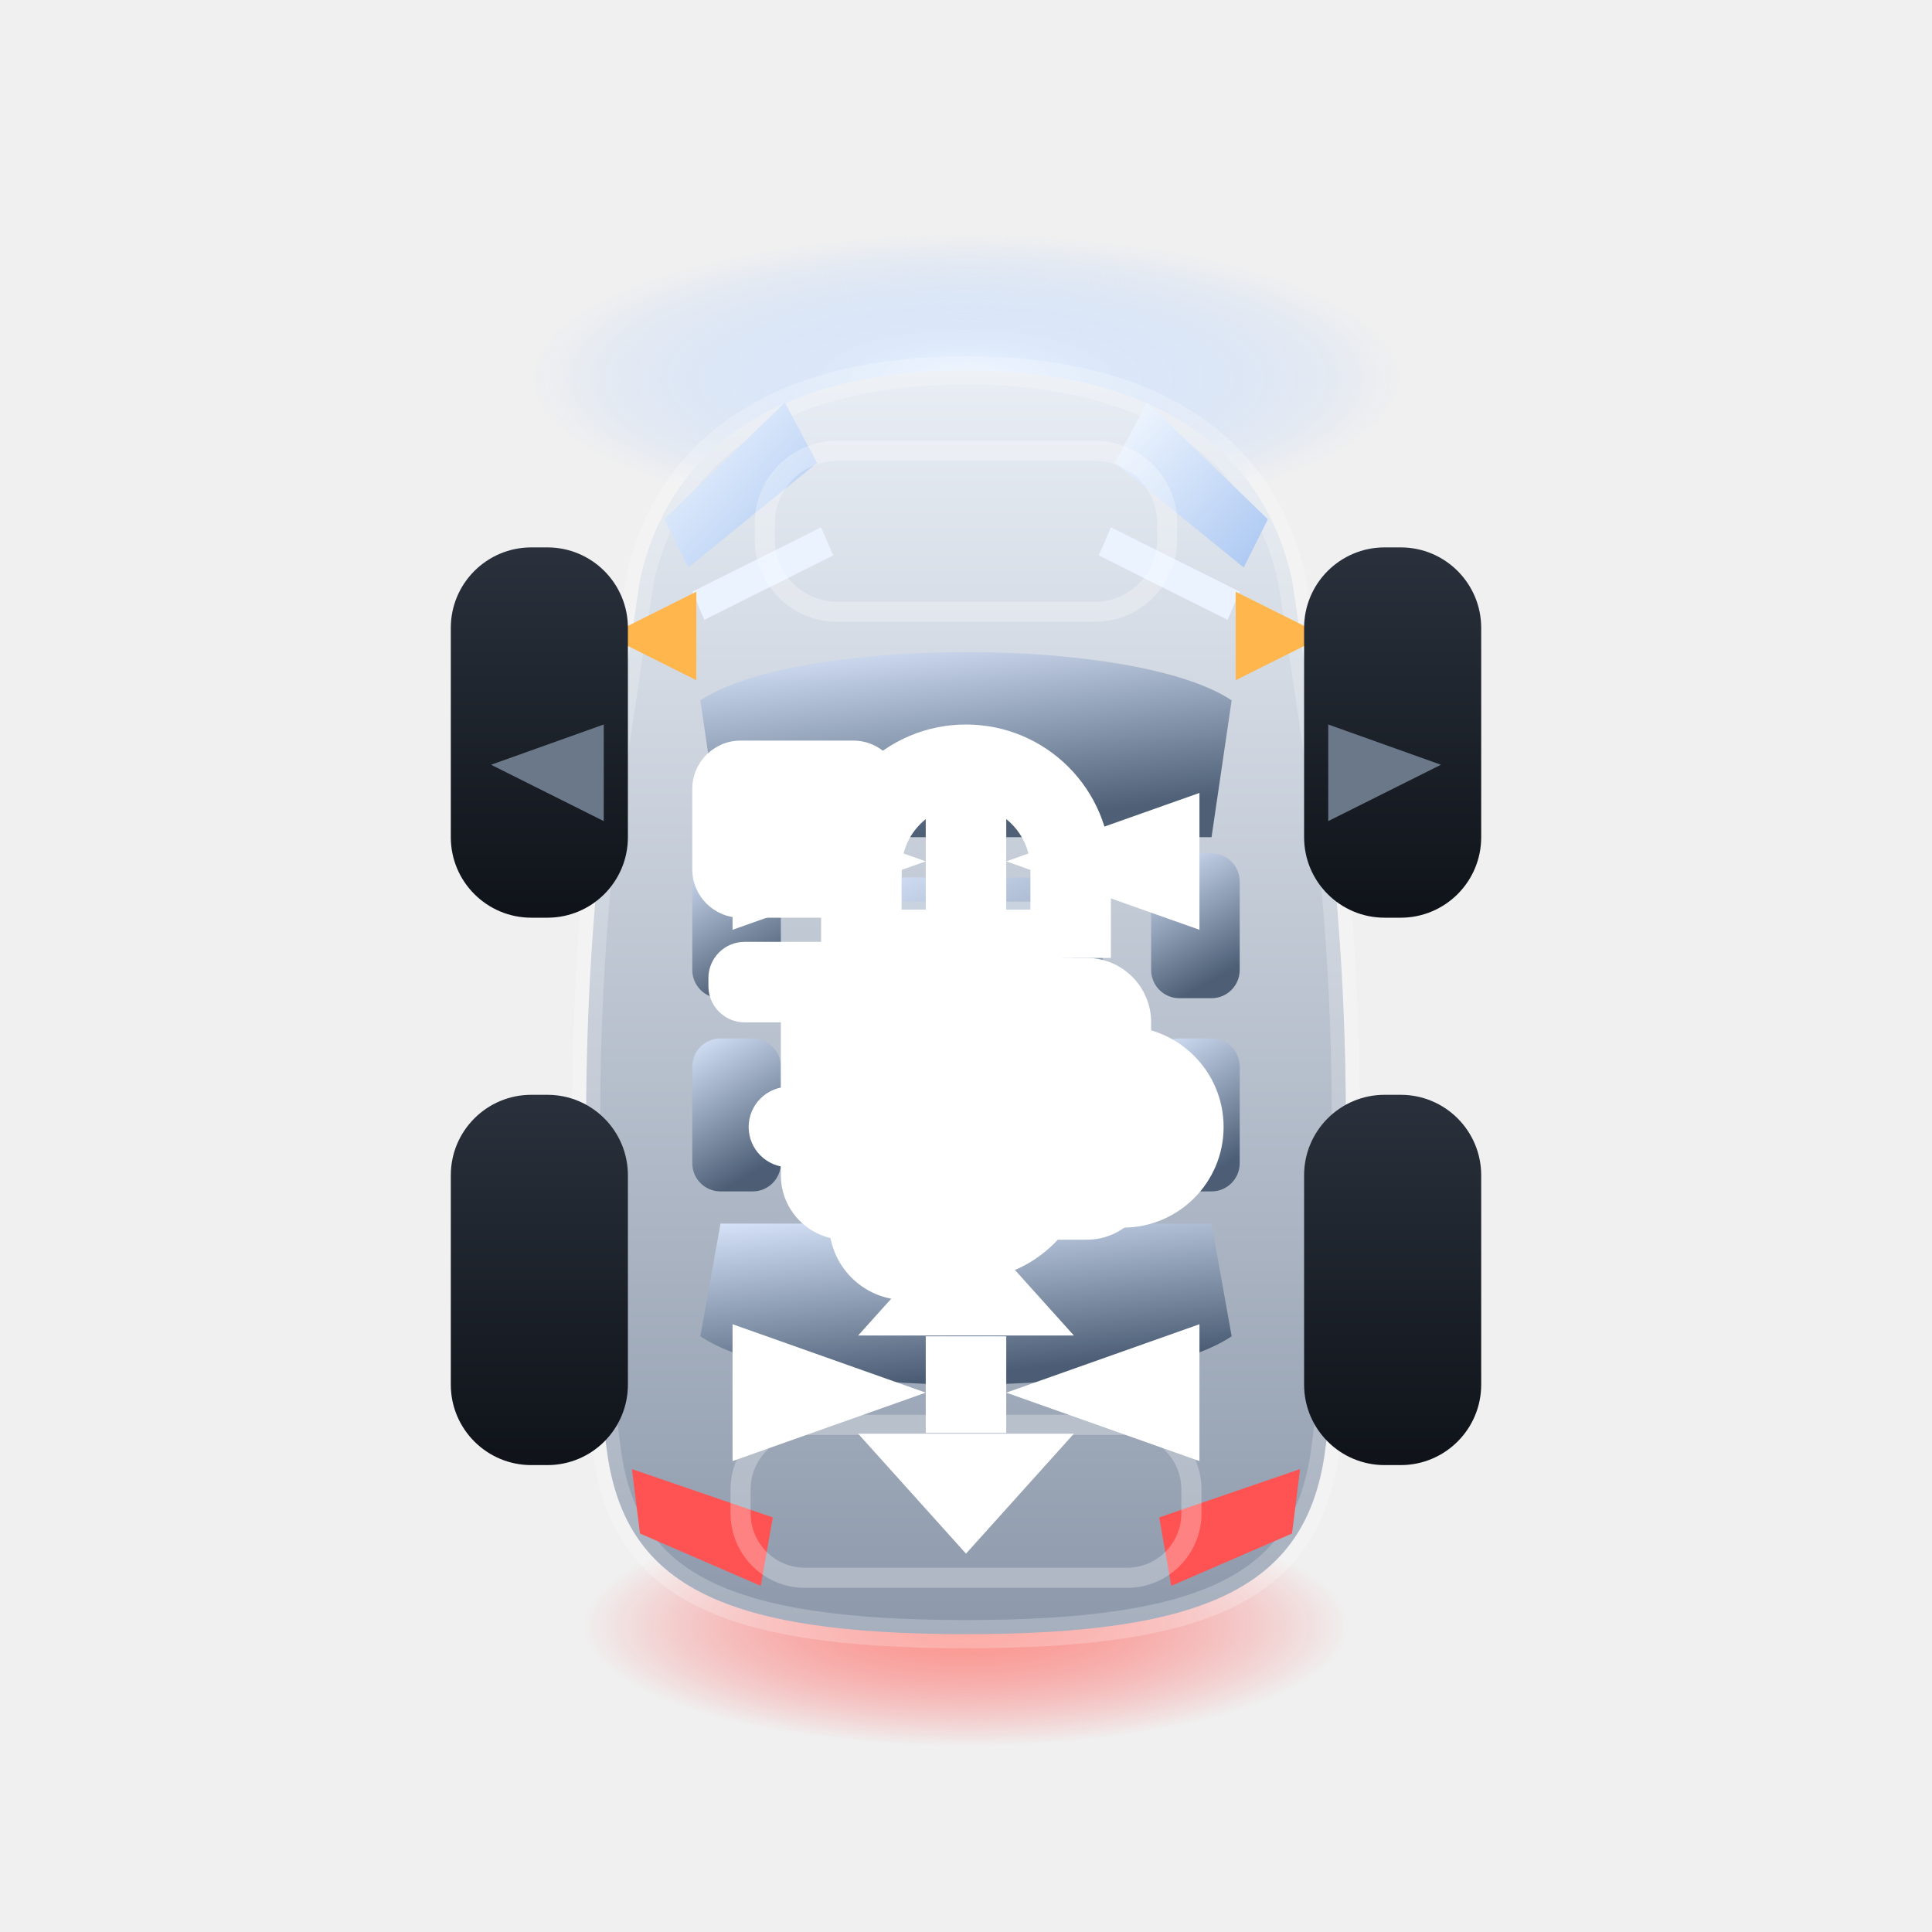
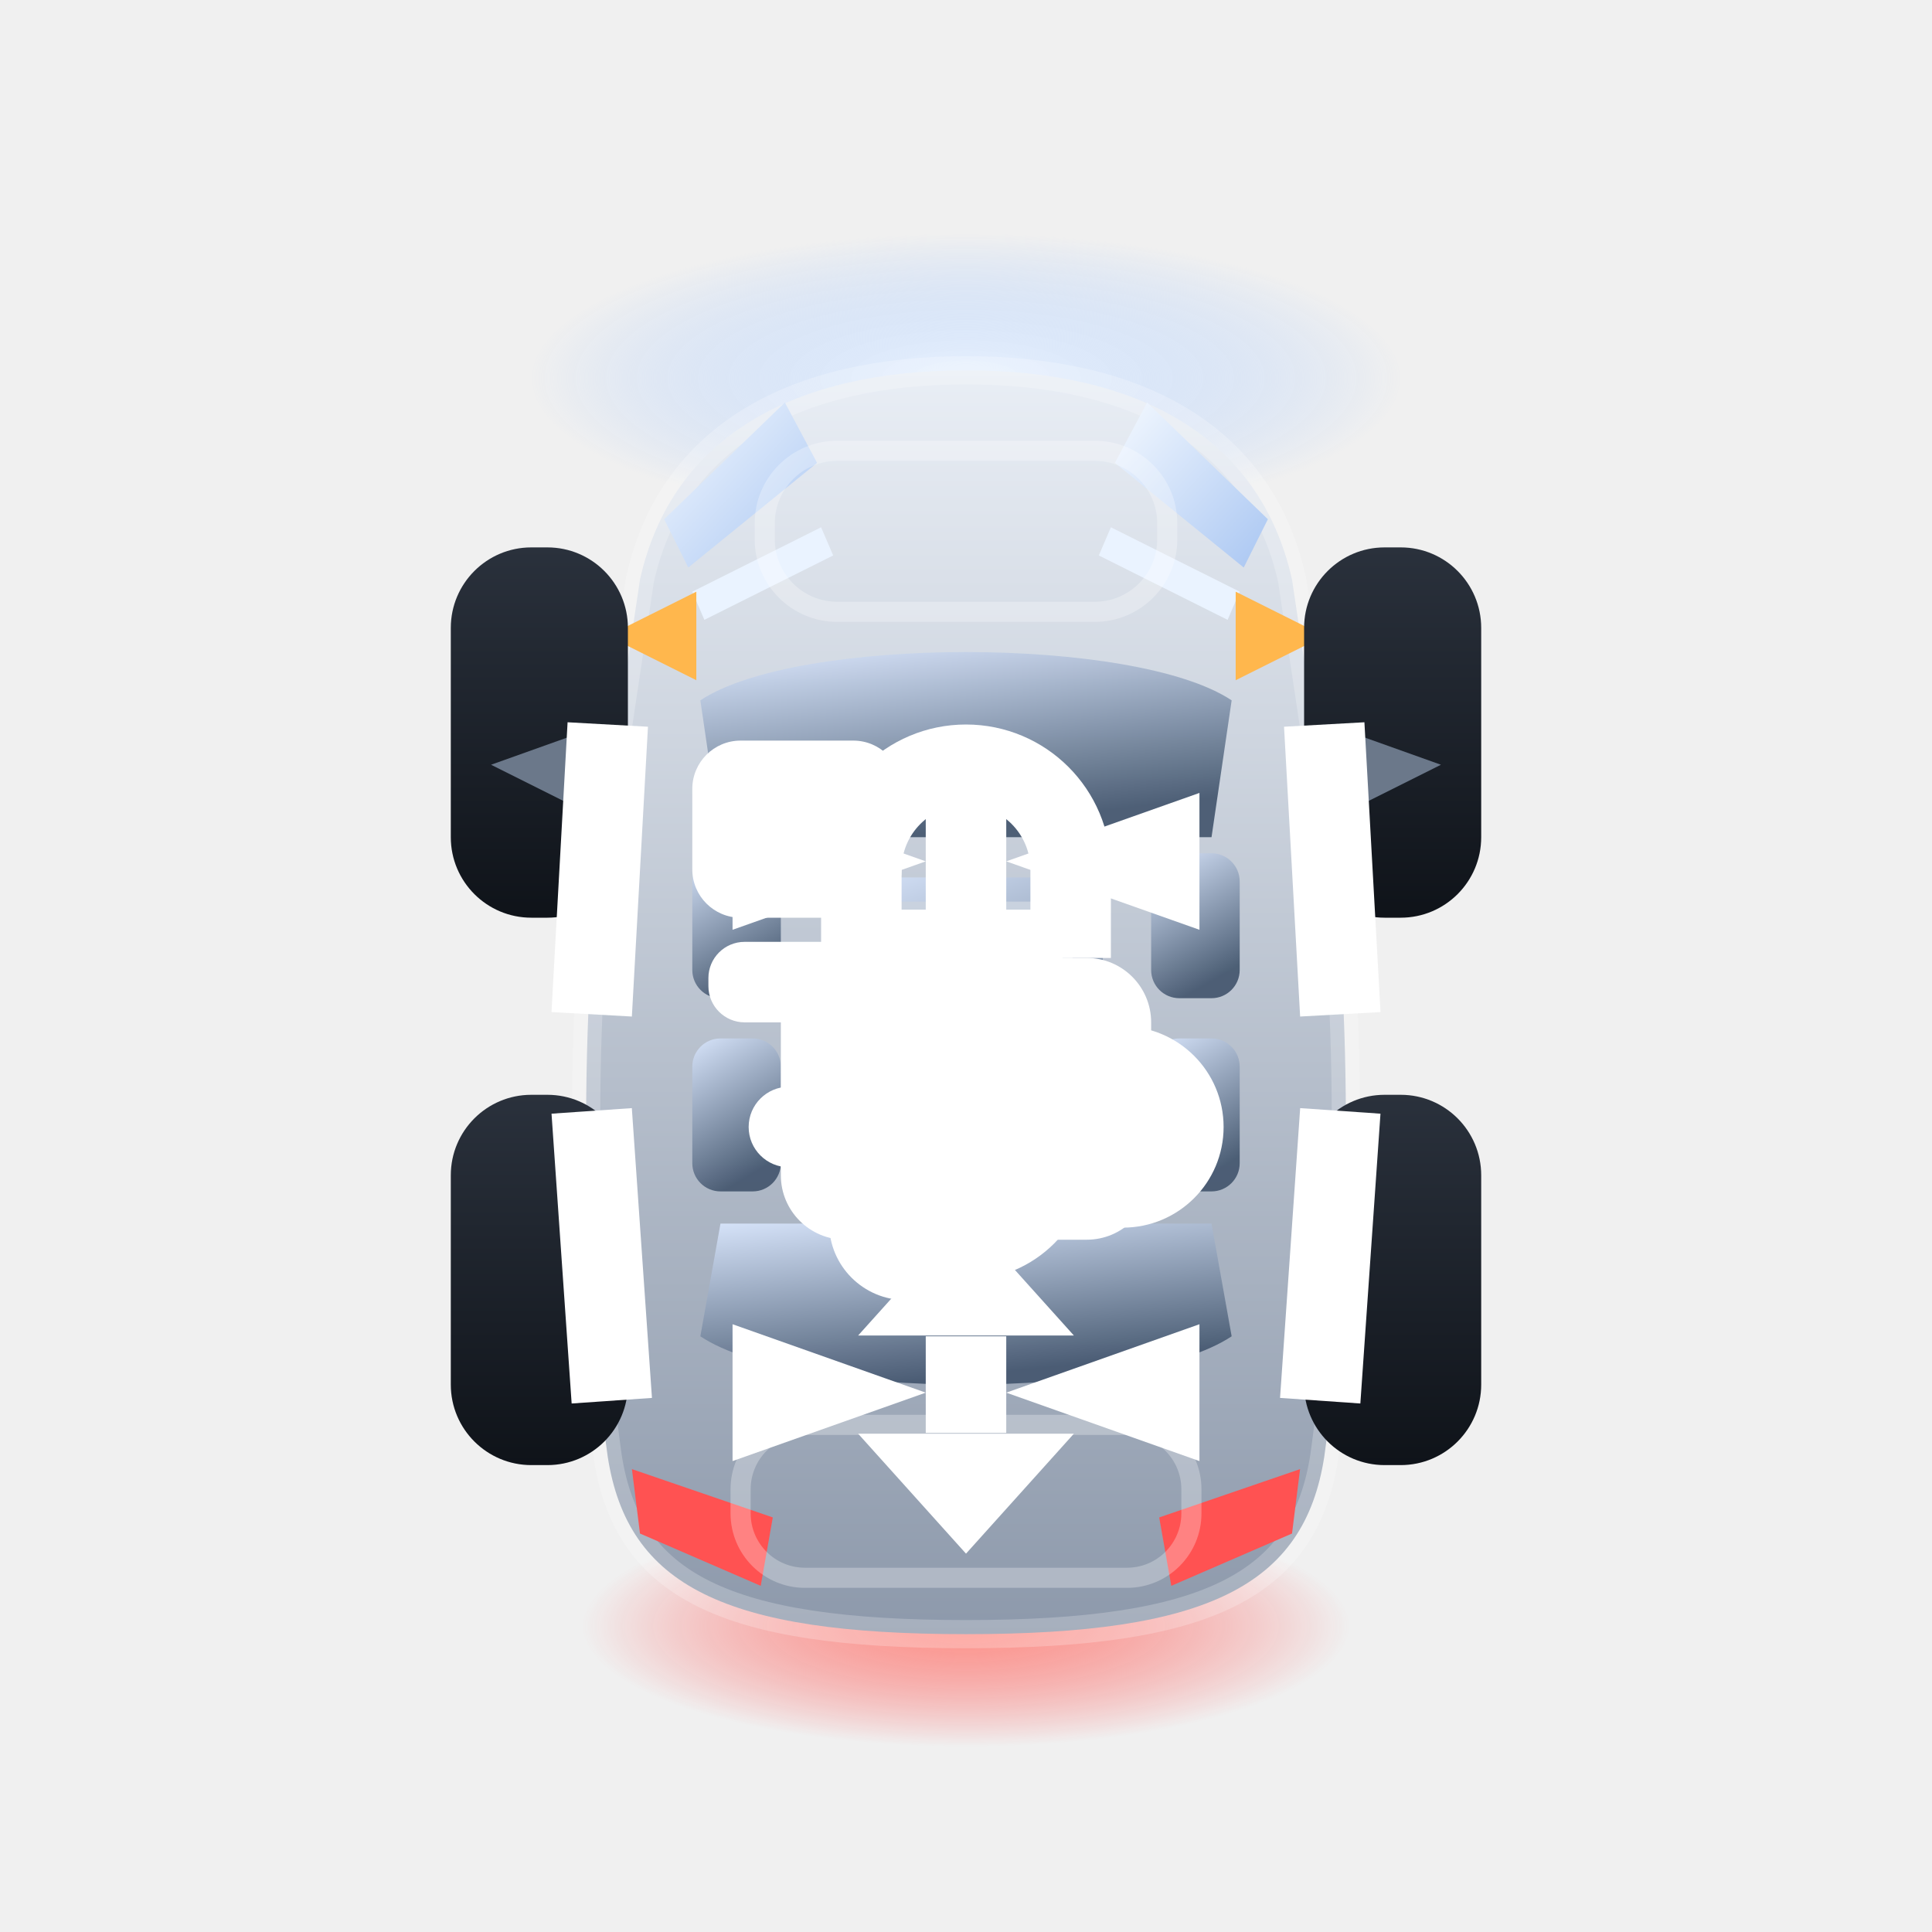
<svg xmlns="http://www.w3.org/2000/svg" viewBox="0 0 24 24" width="24" height="24">
  <defs>
    <linearGradient id="paint" x1="0" y1="0" x2="0" y2="1">
      <stop id="paintFrom" offset="0" stop-color="#e9eef5" />
      <stop id="paintTo" offset="1" stop-color="#8d99ab" />
    </linearGradient>
    <linearGradient id="glass" x1="0" y1="0" x2="0.35" y2="1">
      <stop offset="0" stop-color="#dbe8ff" stop-opacity="0.92" />
      <stop offset="1" stop-color="#43566e" stop-opacity="0.92" />
    </linearGradient>
    <radialGradient id="lamp">
      <stop offset="0" stop-color="#eaf3ff" stop-opacity="0.95" />
      <stop offset="1" stop-color="#9dc4ff" stop-opacity="0" />
    </radialGradient>
    <radialGradient id="taillamp">
      <stop offset="0" stop-color="#ff8a80" stop-opacity="0.9" />
      <stop offset="1" stop-color="#ff3d3d" stop-opacity="0" />
    </radialGradient>
    <linearGradient id="tyre" x1="0" y1="0" x2="0" y2="1">
      <stop offset="0" stop-color="#2a313c" />
      <stop offset="1" stop-color="#0f1319" />
    </linearGradient>
    <linearGradient id="lens" x1="0" y1="0" x2="1" y2="1">
      <stop offset="0" stop-color="#f4f9ff" />
      <stop offset="1" stop-color="#a9c6f2" />
    </linearGradient>
  </defs>
  <g id="layer-glow">
    <ellipse id="glow_front" data-role="glow" cx="12" cy="4.7" rx="5.4" ry="1.8" fill="url(#lamp)" />
    <ellipse id="glow_rear" data-role="glowtail" cx="12" cy="20.2" rx="4.8" ry="1.5" fill="url(#taillamp)" />
  </g>
  <g id="layer-body">
    <path id="body" data-role="paint" d="M12,4.6 C9.9,4.6 8.35,5.4 7.95,7.2 L7.5,10.2 C7.2,12.6 7.2,15.6 7.55,18.1 C7.8,19.7 9.0,20.3 12,20.3 C15.0,20.3 16.2,19.7 16.45,18.1 C16.8,15.6 16.8,12.6 16.5,10.2 L16.05,7.2 C15.65,5.4 14.1,4.6 12,4.6 Z" fill="url(#paint)" stroke="#ffffff" stroke-opacity="0.22" stroke-width="0.35" />
  </g>
  <g id="layer-glass">
    <path id="windscreen" data-role="glass" d="M8.7,8.7 C9.9,7.9 14.1,7.9 15.3,8.7 L15.05,10.4 L8.95,10.4 Z" fill="url(#glass)" />
    <path id="glass_rear" data-role="glass" d="M8.95,15.2 L15.05,15.2 L15.3,16.6 C14.1,17.4 9.9,17.4 8.7,16.6 Z" fill="url(#glass)" />
    <rect id="glass_lf" data-role="glass" x="8.6" y="10.6" width="1.1" height="1.8" rx="0.35" fill="url(#glass)" />
    <rect id="glass_rf" data-role="glass" x="14.3" y="10.6" width="1.1" height="1.8" rx="0.35" fill="url(#glass)" />
    <rect id="glass_lr" data-role="glass" x="8.6" y="12.9" width="1.1" height="1.9" rx="0.35" fill="url(#glass)" />
    <rect id="glass_rr" data-role="glass" x="14.3" y="12.9" width="1.1" height="1.9" rx="0.35" fill="url(#glass)" />
    <rect id="sunroof" data-role="glass" x="10.3" y="10.9" width="3.4" height="3.7" rx="0.8" fill="url(#glass)" />
    <g id="sunshade" data-role="shade" data-merge="1" data-evenodd="1" fill="#c9d2df">
      <rect x="10.6" y="11.2" width="2.8" height="0.9" rx="0.45" />
      <rect x="10.8" y="12.4" width="2.4" height="2.0" rx="0.4" />
      <rect x="11.2" y="13.0" width="1.6" height="0.35" rx="0.17" />
      <rect x="11.2" y="13.7" width="1.6" height="0.35" rx="0.17" />
    </g>
  </g>
  <g id="layer-lights">
    <g id="headlamp" data-role="lamp" data-merge="1" fill="url(#lens)">
      <path d="M8.25,6.45 L9.75,5.0 L10.15,5.75 L8.55,7.05 Z" />
      <path d="M15.75,6.45 L14.25,5.0 L13.85,5.75 L15.45,7.05 Z" />
    </g>
    <g id="drl" data-role="drl" data-merge="1" fill="#eaf3ff">
      <path d="M8.6,7.35 L10.2,6.55 L10.35,6.9 L8.75,7.7 Z" />
      <path d="M15.4,7.35 L13.8,6.55 L13.65,6.9 L15.25,7.7 Z" />
    </g>
    <path id="turn_l" data-role="turn" d="M7.55,7.9 L8.65,7.35 L8.65,8.45 Z" fill="#ffb74d" />
    <path id="turn_r" data-role="turn" d="M16.45,7.9 L15.35,7.35 L15.35,8.45 Z" fill="#ffb74d" />
    <g id="tail" data-role="tail" data-merge="1" fill="#ff5252">
      <path d="M7.85,18.25 L9.6,18.85 L9.45,19.7 L7.95,19.05 Z" />
      <path d="M16.15,18.25 L14.4,18.85 L14.55,19.7 L16.05,19.05 Z" />
    </g>
  </g>
  <g id="layer-tyres">
    <rect id="wheel_fl" data-role="tyre" x="5.6" y="6.8" width="2.2" height="4.6" rx="1.0" fill="url(#tyre)" />
    <rect id="wheel_fr" data-role="tyre" x="16.2" y="6.8" width="2.2" height="4.6" rx="1.0" fill="url(#tyre)" />
    <rect id="wheel_rl" data-role="tyre" x="5.6" y="13.6" width="2.2" height="4.6" rx="1.0" fill="url(#tyre)" />
    <rect id="wheel_rr" data-role="tyre" x="16.2" y="13.6" width="2.2" height="4.6" rx="1.0" fill="url(#tyre)" />
  </g>
  <g id="layer-doors">
    <path id="door_lf" data-role="flap" d="M7.55,9.0 L4.2,9.9 L4.2,12.5 L7.35,12.6 Z" fill="none" />
    <path id="door_rf" data-role="flap" d="M16.45,9.0 L19.8,9.9 L19.8,12.5 L16.65,12.6 Z" fill="none" />
    <path id="door_lr" data-role="flap" d="M7.35,13.8 L4.2,14.7 L4.2,17.4 L7.6,17.4 Z" fill="none" />
    <path id="door_rr" data-role="flap" d="M16.65,13.8 L19.8,14.7 L19.8,17.4 L16.4,17.4 Z" fill="none" />
    <rect id="bonnet" data-role="panel" x="9.5" y="5.6" width="5.0" height="2.0" rx="0.9" fill="none" stroke="#ffffff" stroke-opacity="0.28" stroke-width="0.25" />
    <rect id="boot" data-role="panel" x="9.2" y="17.7" width="5.6" height="1.9" rx="0.8" fill="none" stroke="#ffffff" stroke-opacity="0.28" stroke-width="0.25" />
    <g id="mirror" data-role="mirror" data-merge="1" fill="#6b788a">
      <path d="M7.5,9.0 L6.1,9.5 L7.5,10.2 Z" />
      <path d="M16.5,9.0 L17.9,9.5 L16.5,10.2 Z" />
    </g>
  </g>
  <g id="layer-highlight">
    <path id="highlight" data-role="highlight" data-ref="body" fill="none" stroke="#4c7dff" stroke-width="0.5" />
  </g>
  <g id="layer-glyph" data-glyph="1" fill="#ffffff">
    <path id="lock_shackle" data-stroke="1" d="M10.7,11.9 L10.7,10.8 A1.3,1.3 0 0 1 13.3,10.8 L13.3,11.9" fill="none" stroke="#ffffff" />
    <rect id="lock_body" x="9.7" y="11.9" width="4.6" height="3.5" rx="0.8" />
    <g id="seat_fl" data-merge="1">
      <rect x="8.6" y="9.2" width="2.6" height="2.2" rx="0.6" />
      <rect x="8.8" y="11.7" width="2.2" height="1.0" rx="0.45" />
    </g>
    <path id="therm_stem" data-stroke="1" d="M12,9.6 L12,12.9" fill="none" stroke="#ffffff" />
    <circle id="therm_bulb" cx="12" cy="14.3" r="1.35" />
    <rect id="sunroof_gap" x="10.8" y="11.3" width="2.4" height="1.0" rx="0.4" />
+     <path id="door_lf_shut" data-stroke="1" d="M7.55,9.0 L7.35,12.6" fill="none" stroke="#ffffff" />
+     <path id="door_rf_shut" data-stroke="1" d="M16.45,9.0 L16.65,12.6" fill="none" stroke="#ffffff" />
+     <path id="door_lr_shut" data-stroke="1" d="M7.35,13.8 L7.6,17.4" fill="none" stroke="#ffffff" />
+     <path id="door_rr_shut" data-stroke="1" d="M16.65,13.8 L16.4,17.4" fill="none" stroke="#ffffff" />
    <path id="arrow_v_stem" data-stroke="1" d="M12,16.6 L12,17.8" fill="none" stroke="#ffffff" />
    <g id="arrow_v_heads" data-merge="1">
      <path d="M12,15.1 L13.34,16.59 L10.66,16.59 Z" />
      <path d="M12,19.3 L10.66,17.81 L13.34,17.81 Z" />
    </g>
    <g id="chev_front" data-merge="1">
      <path d="M9.1,9.85 L11.5,10.7 L9.1,11.55 Z" />
      <path d="M14.9,9.85 L12.5,10.7 L14.9,11.55 Z" />
    </g>
    <g id="chev_rear" data-merge="1">
      <path d="M9.1,16.45 L11.5,17.3 L9.1,18.15 Z" />
      <path d="M14.9,16.45 L12.5,17.3 L14.9,18.15 Z" />
    </g>
    <g id="dots" data-merge="1">
      <circle cx="9.8" cy="14.0" r="0.5" />
      <circle cx="11.8" cy="14.0" r="0.85" />
      <circle cx="13.95" cy="14.0" r="1.25" />
    </g>
    <path id="drop" d="M12,11.5 C13.12,12.47 13.55,13.5 13.55,14.35 A1.55,1.55 0 0 1 10.45,14.35 C10.45,13.5 10.88,12.47 12,11.5 Z" />
    <circle id="note_head" cx="11.25" cy="15.2" r="0.95" />
    <path id="note_stem" data-stroke="1" d="M12.1,15.1 L12.1,12.2 C13.3,12.5 13.9,13.1 13.95,13.9" fill="none" stroke="#ffffff" />
  </g>
</svg>
